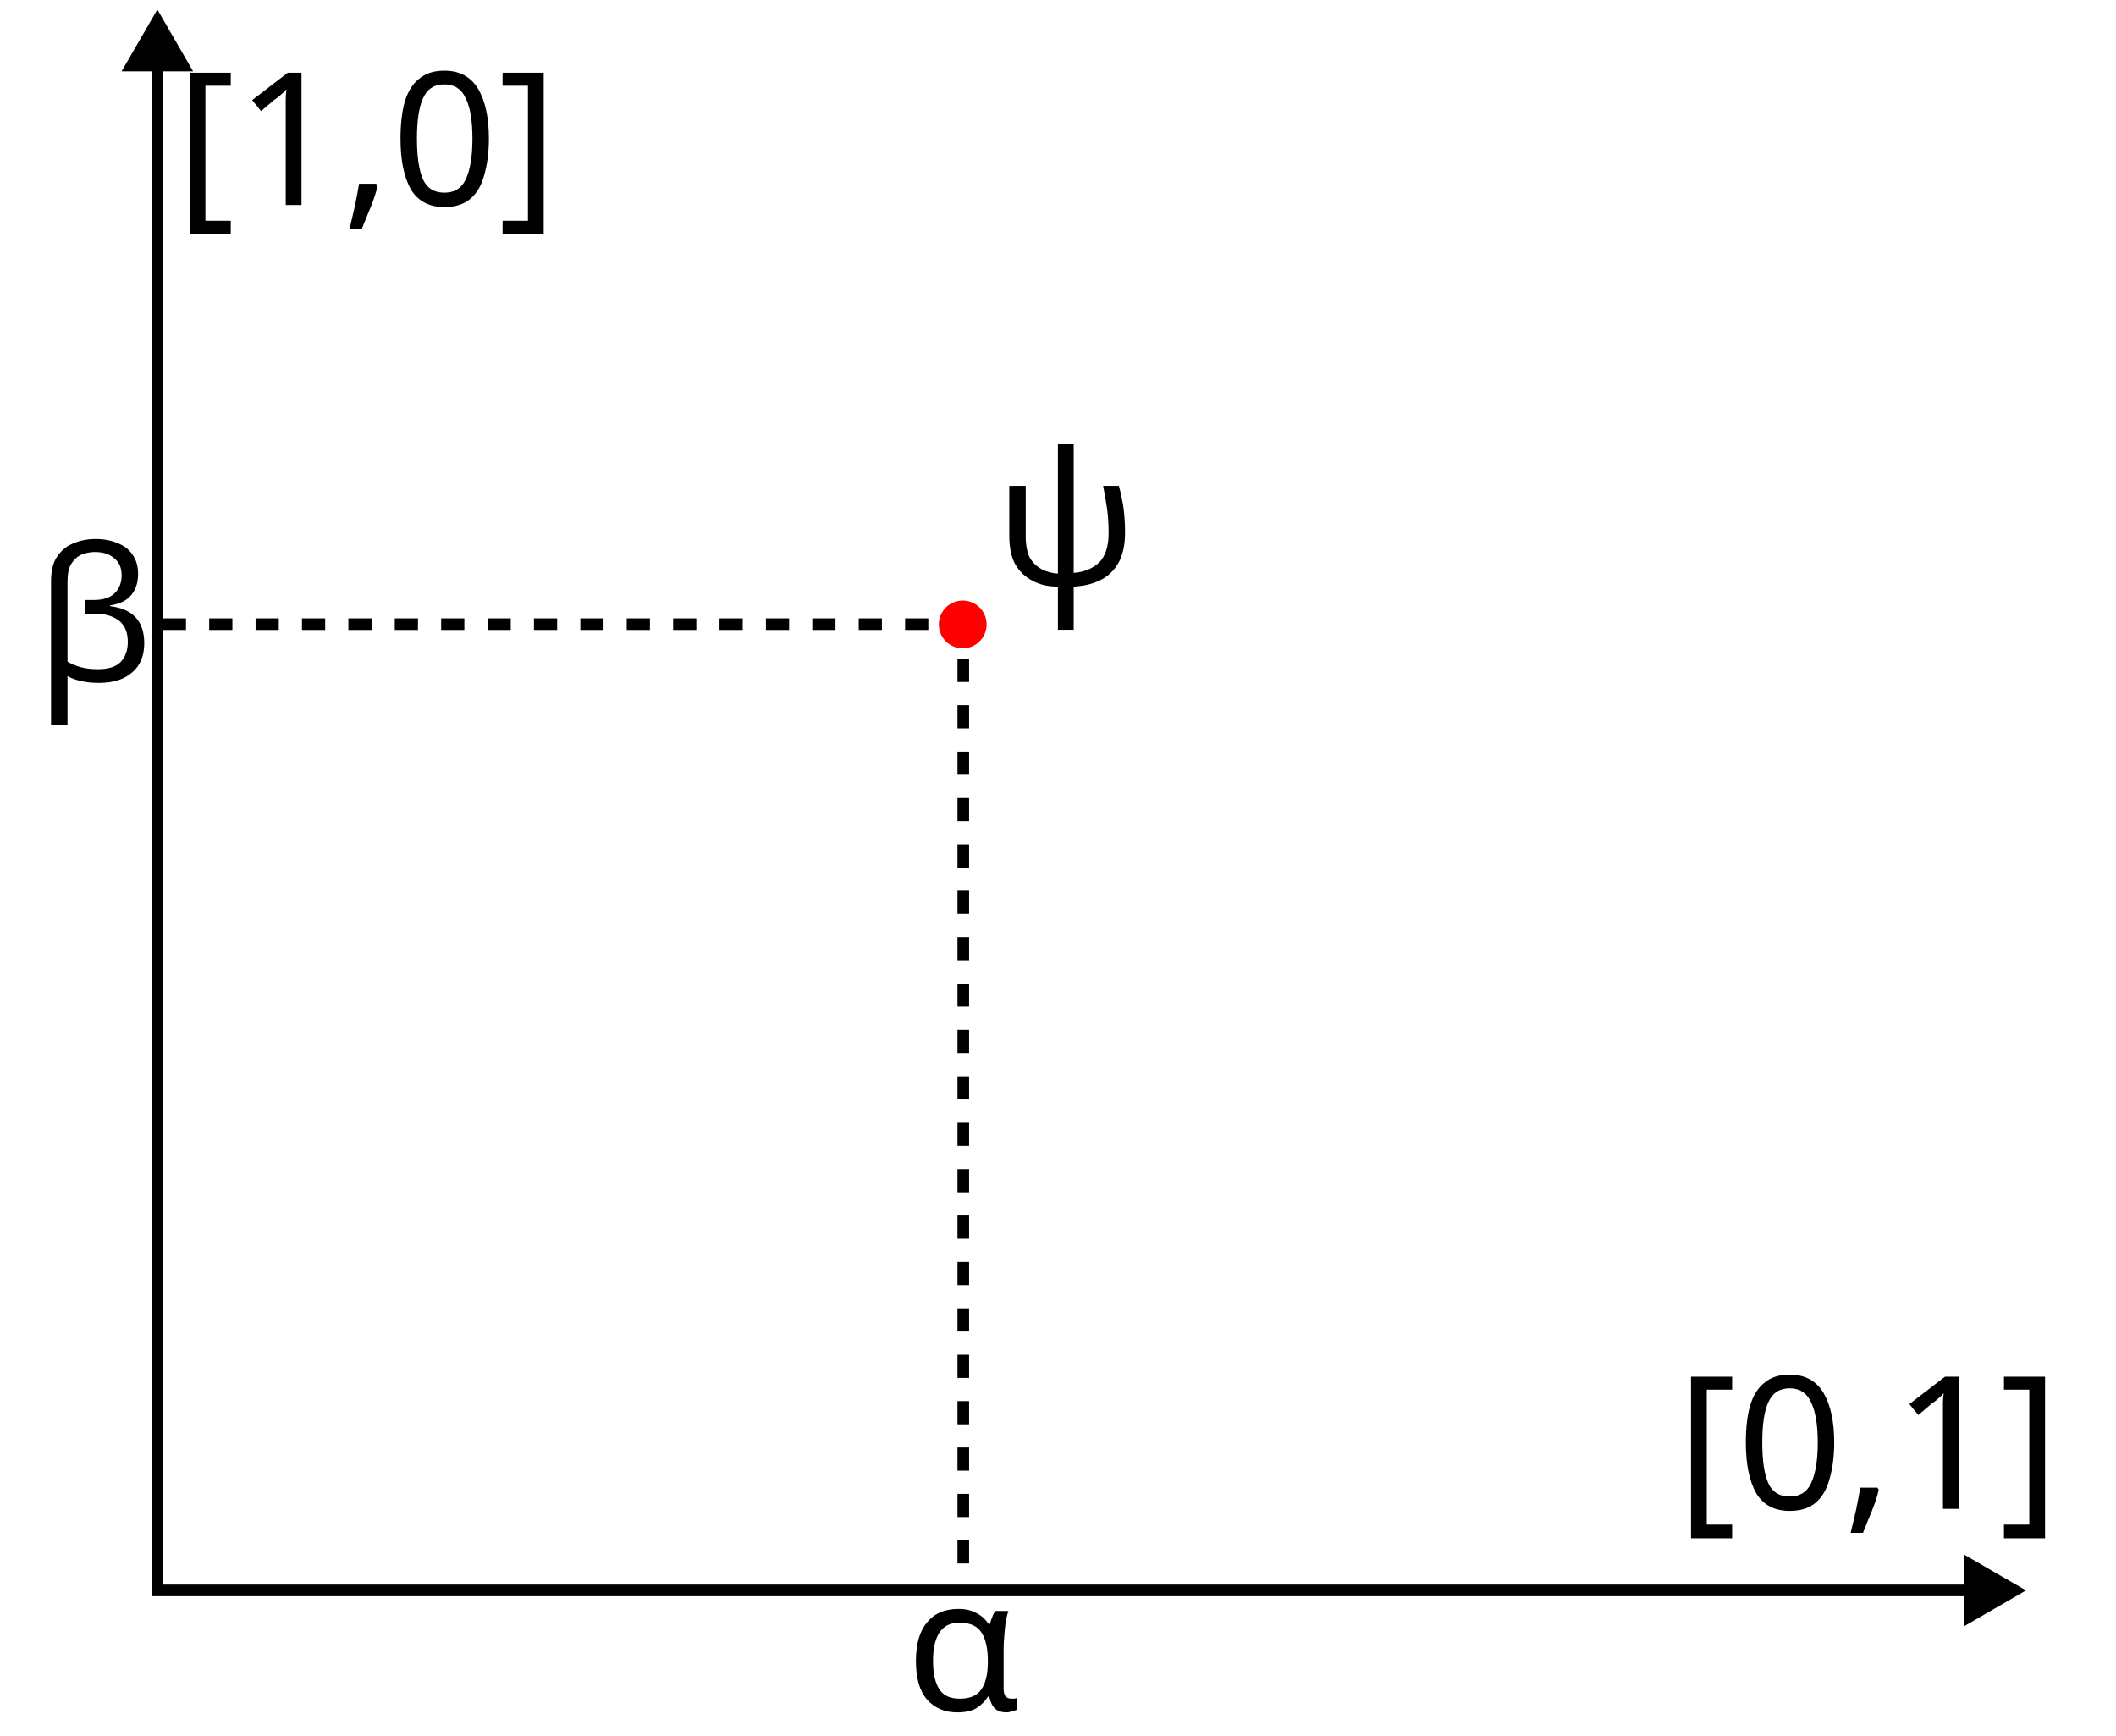
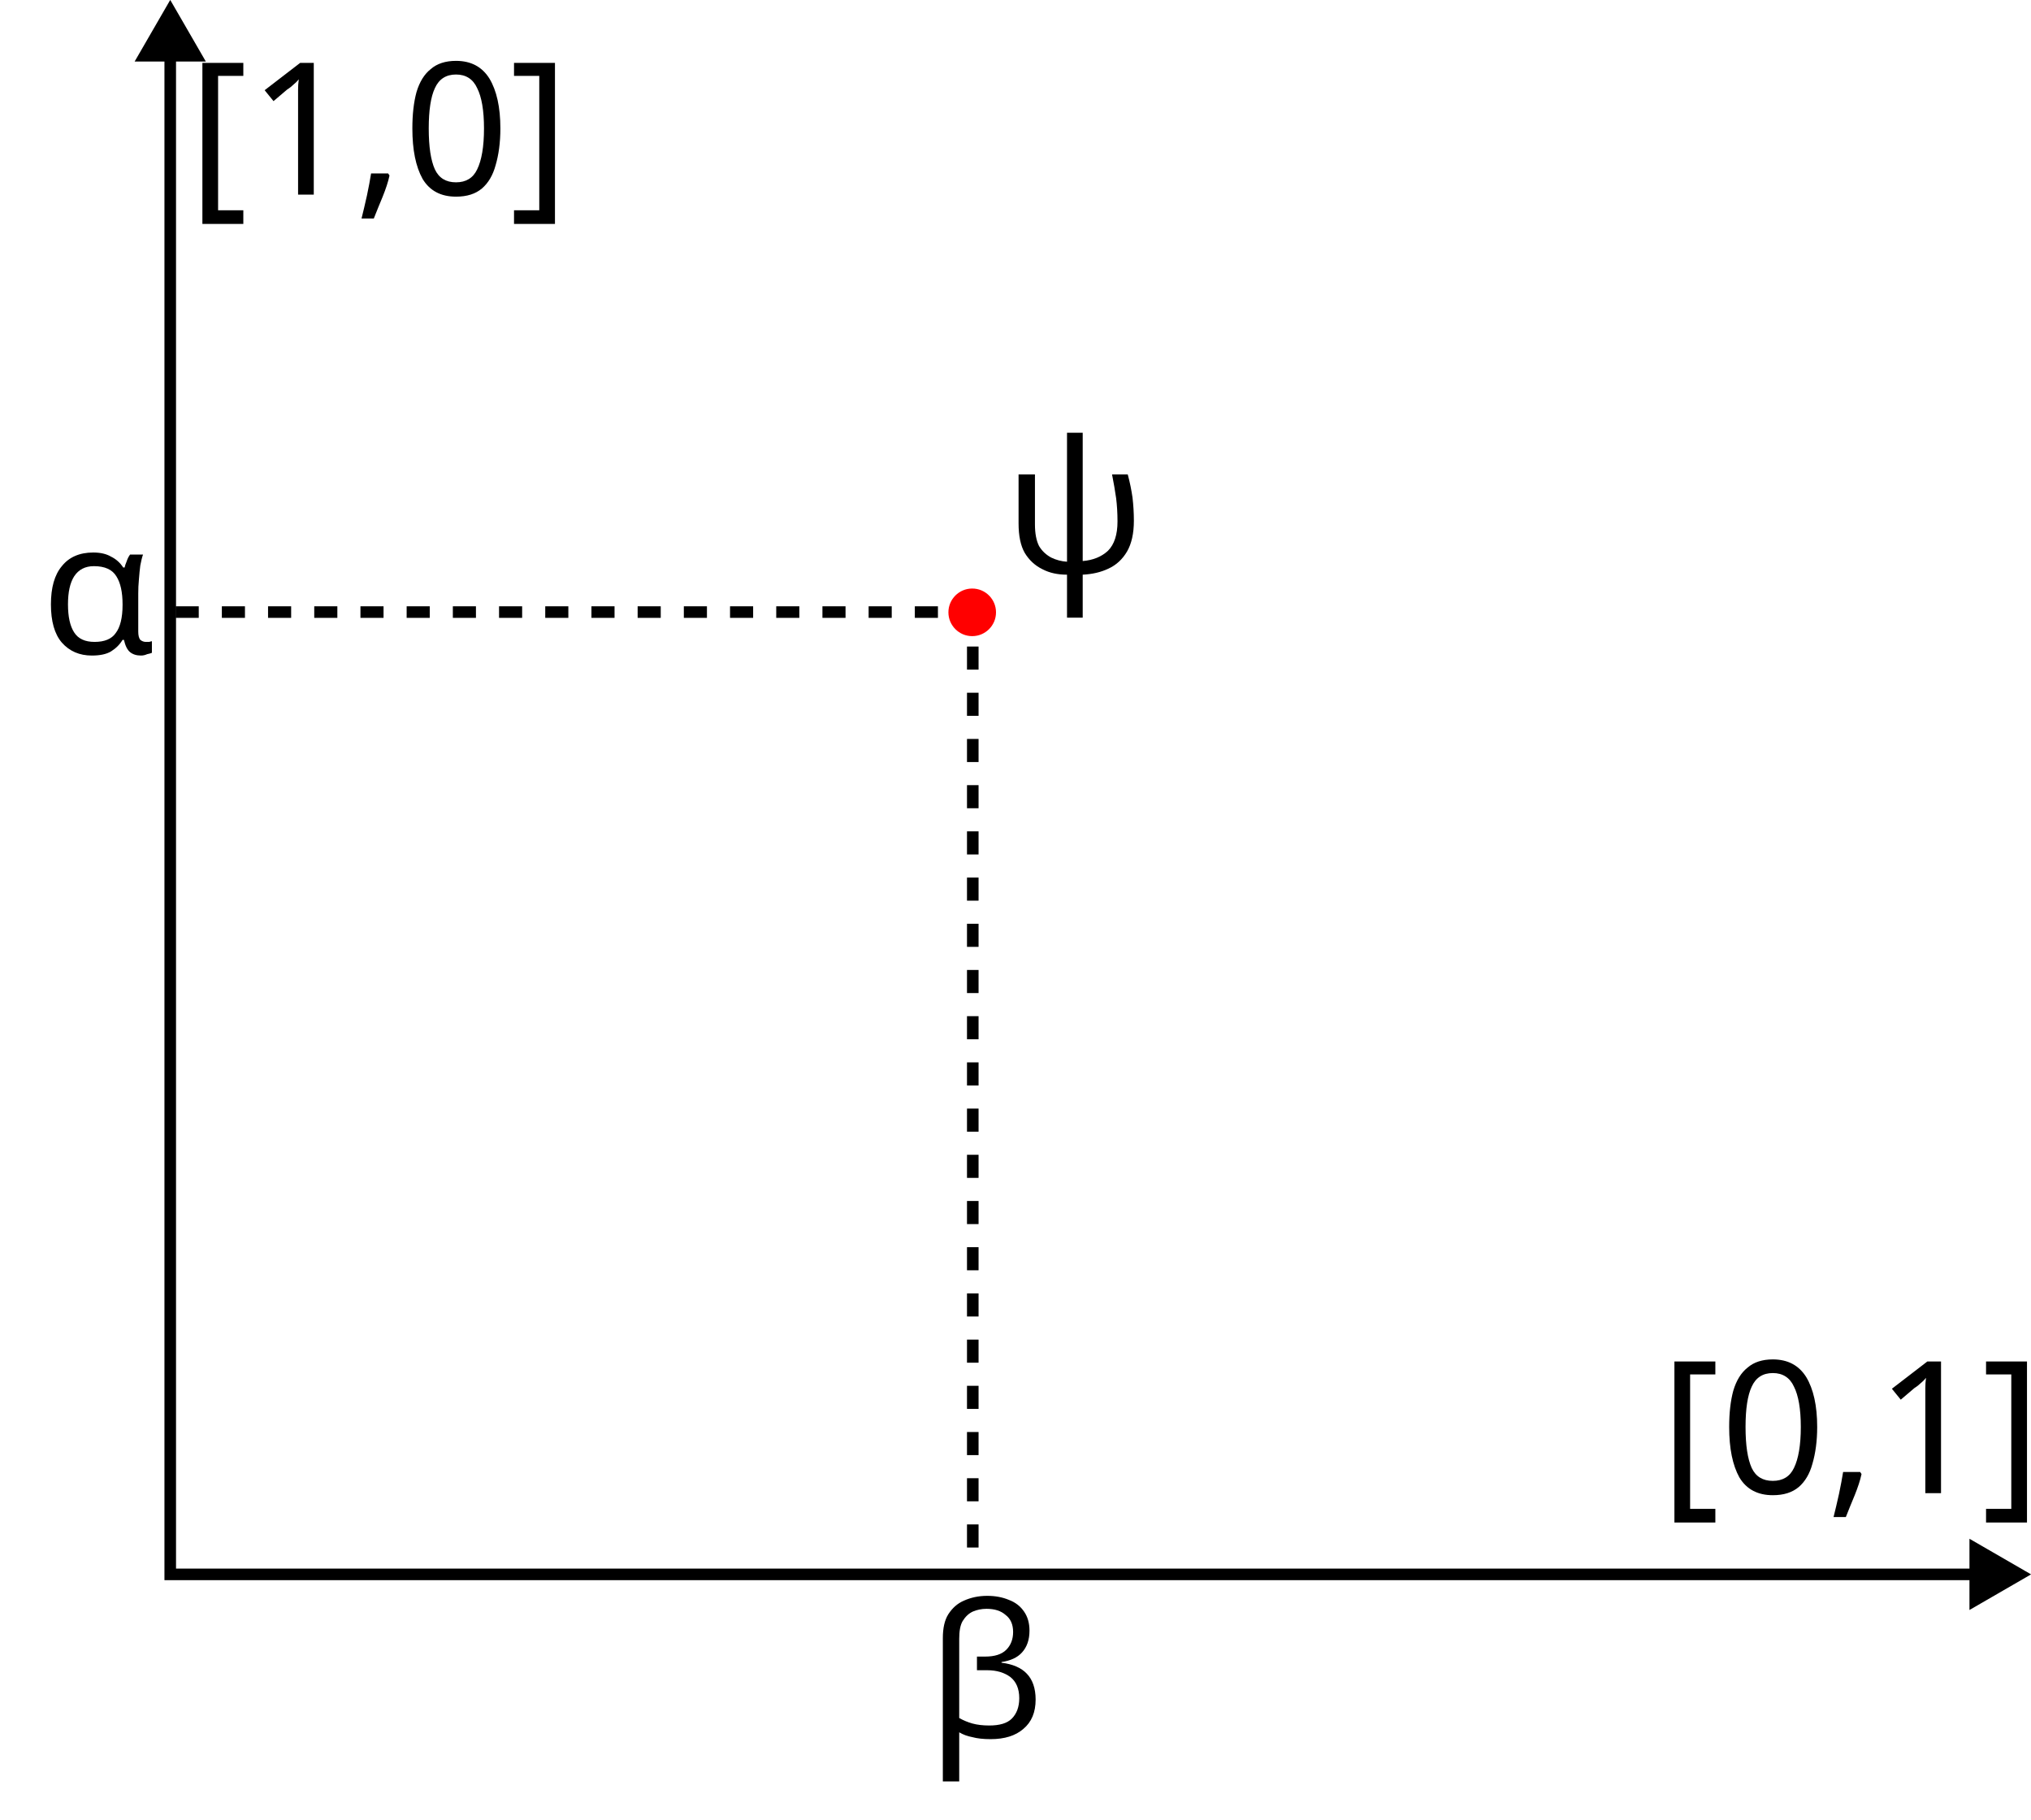
- <svg xmlns="http://www.w3.org/2000/svg" width="48.255mm" height="39.585mm" viewBox="0 0 48.255 39.585" version="1.1" id="svg370">
+ <svg xmlns="http://www.w3.org/2000/svg" width="46.512mm" height="41.674mm" viewBox="0 0 46.512 41.674" version="1.1" id="svg370">
  <defs id="defs367">
    <marker style="overflow:visible" id="marker1320" refX="0" refY="0" orient="auto-start-reverse" markerWidth="5.324" markerHeight="6.155" viewBox="0 0 5.324 6.155" preserveAspectRatio="xMidYMid">
      <path transform="scale(0.5)" style="fill:context-stroke;fill-rule:evenodd;stroke:context-stroke;stroke-width:1pt" d="M 5.77,0 -2.88,5 V -5 Z" id="path1318" />
    </marker>
    <marker style="overflow:visible" id="TriangleStart" refX="0" refY="0" orient="auto-start-reverse" markerWidth="5.324" markerHeight="6.155" viewBox="0 0 5.324 6.155" preserveAspectRatio="xMidYMid">
      <path transform="scale(0.5)" style="fill:context-stroke;fill-rule:evenodd;stroke:context-stroke;stroke-width:1pt" d="M 5.77,0 -2.88,5 V -5 Z" id="path135" />
    </marker>
  </defs>
-   <g id="layer1" transform="translate(-51.45263,-87.4191)">
+   <g id="layer1" transform="translate(-51.14237,-87.63758)">
    <g id="g1726">
      <path style="fill:none;stroke:#000000;stroke-width:0.265px;stroke-linecap:butt;stroke-linejoin:miter;stroke-opacity:1;marker-start:url(#marker1320);marker-end:url(#TriangleStart)" d="M 55.041,88.577 V 123.688 H 96.715" id="path545" />
      <path style="fill:none;stroke:#000000;stroke-width:0.265px;stroke-linecap:butt;stroke-linejoin:miter;stroke-dasharray:0.529, 0.529;stroke-dashoffset:0;stroke-opacity:1" d="m 55.165,101.653 h 18.255 v 22.014" id="path1372" />
      <text xml:space="preserve" style="font-style:normal;font-variant:normal;font-weight:normal;font-stretch:normal;font-size:4.233px;line-height:1.25;font-family:'Symbol Neu for Powerline';-inkscape-font-specification:'Symbol Neu for Powerline, Normal';font-variant-ligatures:normal;font-variant-caps:normal;font-variant-numeric:normal;font-variant-east-asian:normal;letter-spacing:0px;stroke-width:0.265" x="74.141" y="100.766" id="text1428">
        <tspan id="tspan1426" style="font-style:normal;font-variant:normal;font-weight:normal;font-stretch:normal;font-size:4.233px;font-family:'Symbol Neu for Powerline';-inkscape-font-specification:'Symbol Neu for Powerline, Normal';font-variant-ligatures:normal;font-variant-caps:normal;font-variant-numeric:normal;font-variant-east-asian:normal;stroke-width:0.265" x="74.141" y="100.766">ψ</tspan>
      </text>
      <circle style="opacity:1;fill:#ff0000;fill-opacity:1;stroke:none;stroke-width:0.265;stroke-linecap:round;stroke-linejoin:round;stroke-dasharray:none;stroke-dashoffset:0" id="path1531" cx="73.407" cy="101.659" r="0.545" />
-       <text xml:space="preserve" style="font-size:4.233px;line-height:1.25;font-family:sans-serif;letter-spacing:0px;stroke-width:0.265" x="72.105" y="126.42" id="text1639">
-         <tspan id="tspan1637" style="stroke-width:0.265" x="72.105" y="126.42">α</tspan>
+       <text xml:space="preserve" style="font-size:4.233px;line-height:1.25;font-family:sans-serif;letter-spacing:0px;stroke-width:0.265" x="52.074" y="102.604" id="text1639">
+         <tspan id="tspan1637" style="stroke-width:0.265" x="52.074" y="102.604">α</tspan>
      </text>
-       <text xml:space="preserve" style="font-size:4.233px;line-height:1.25;font-family:sans-serif;letter-spacing:0px;stroke-width:0.265" x="52.257" y="102.947" id="text1643">
-         <tspan id="tspan1641" style="stroke-width:0.265" x="52.257" y="102.947">β</tspan>
+       <text xml:space="preserve" style="font-size:4.233px;line-height:1.25;font-family:sans-serif;letter-spacing:0px;stroke-width:0.265" x="72.376" y="127.415" id="text1643">
+         <tspan id="tspan1641" style="stroke-width:0.265" x="72.376" y="127.415">β</tspan>
      </text>
-       <text xml:space="preserve" style="font-size:4.233px;line-height:1.25;font-family:sans-serif;letter-spacing:0px;stroke-width:0.265" x="89.673" y="121.831" id="text1647">
-         <tspan id="tspan1645" style="stroke-width:0.265" x="89.673" y="121.831">[0,1]</tspan>
+       <text xml:space="preserve" style="font-size:4.233px;line-height:1.25;font-family:sans-serif;letter-spacing:0px;stroke-width:0.265" x="89.143" y="121.831" id="text1647">
+         <tspan id="tspan1645" style="stroke-width:0.265" x="89.143" y="121.831">[0,1]</tspan>
      </text>
      <text xml:space="preserve" style="font-size:4.233px;line-height:1.25;font-family:sans-serif;letter-spacing:0px;stroke-width:0.265" x="55.432" y="92.093" id="text1703">
        <tspan id="tspan1701" style="stroke-width:0.265" x="55.432" y="92.093">[1,0]</tspan>
      </text>
    </g>
  </g>
</svg>
